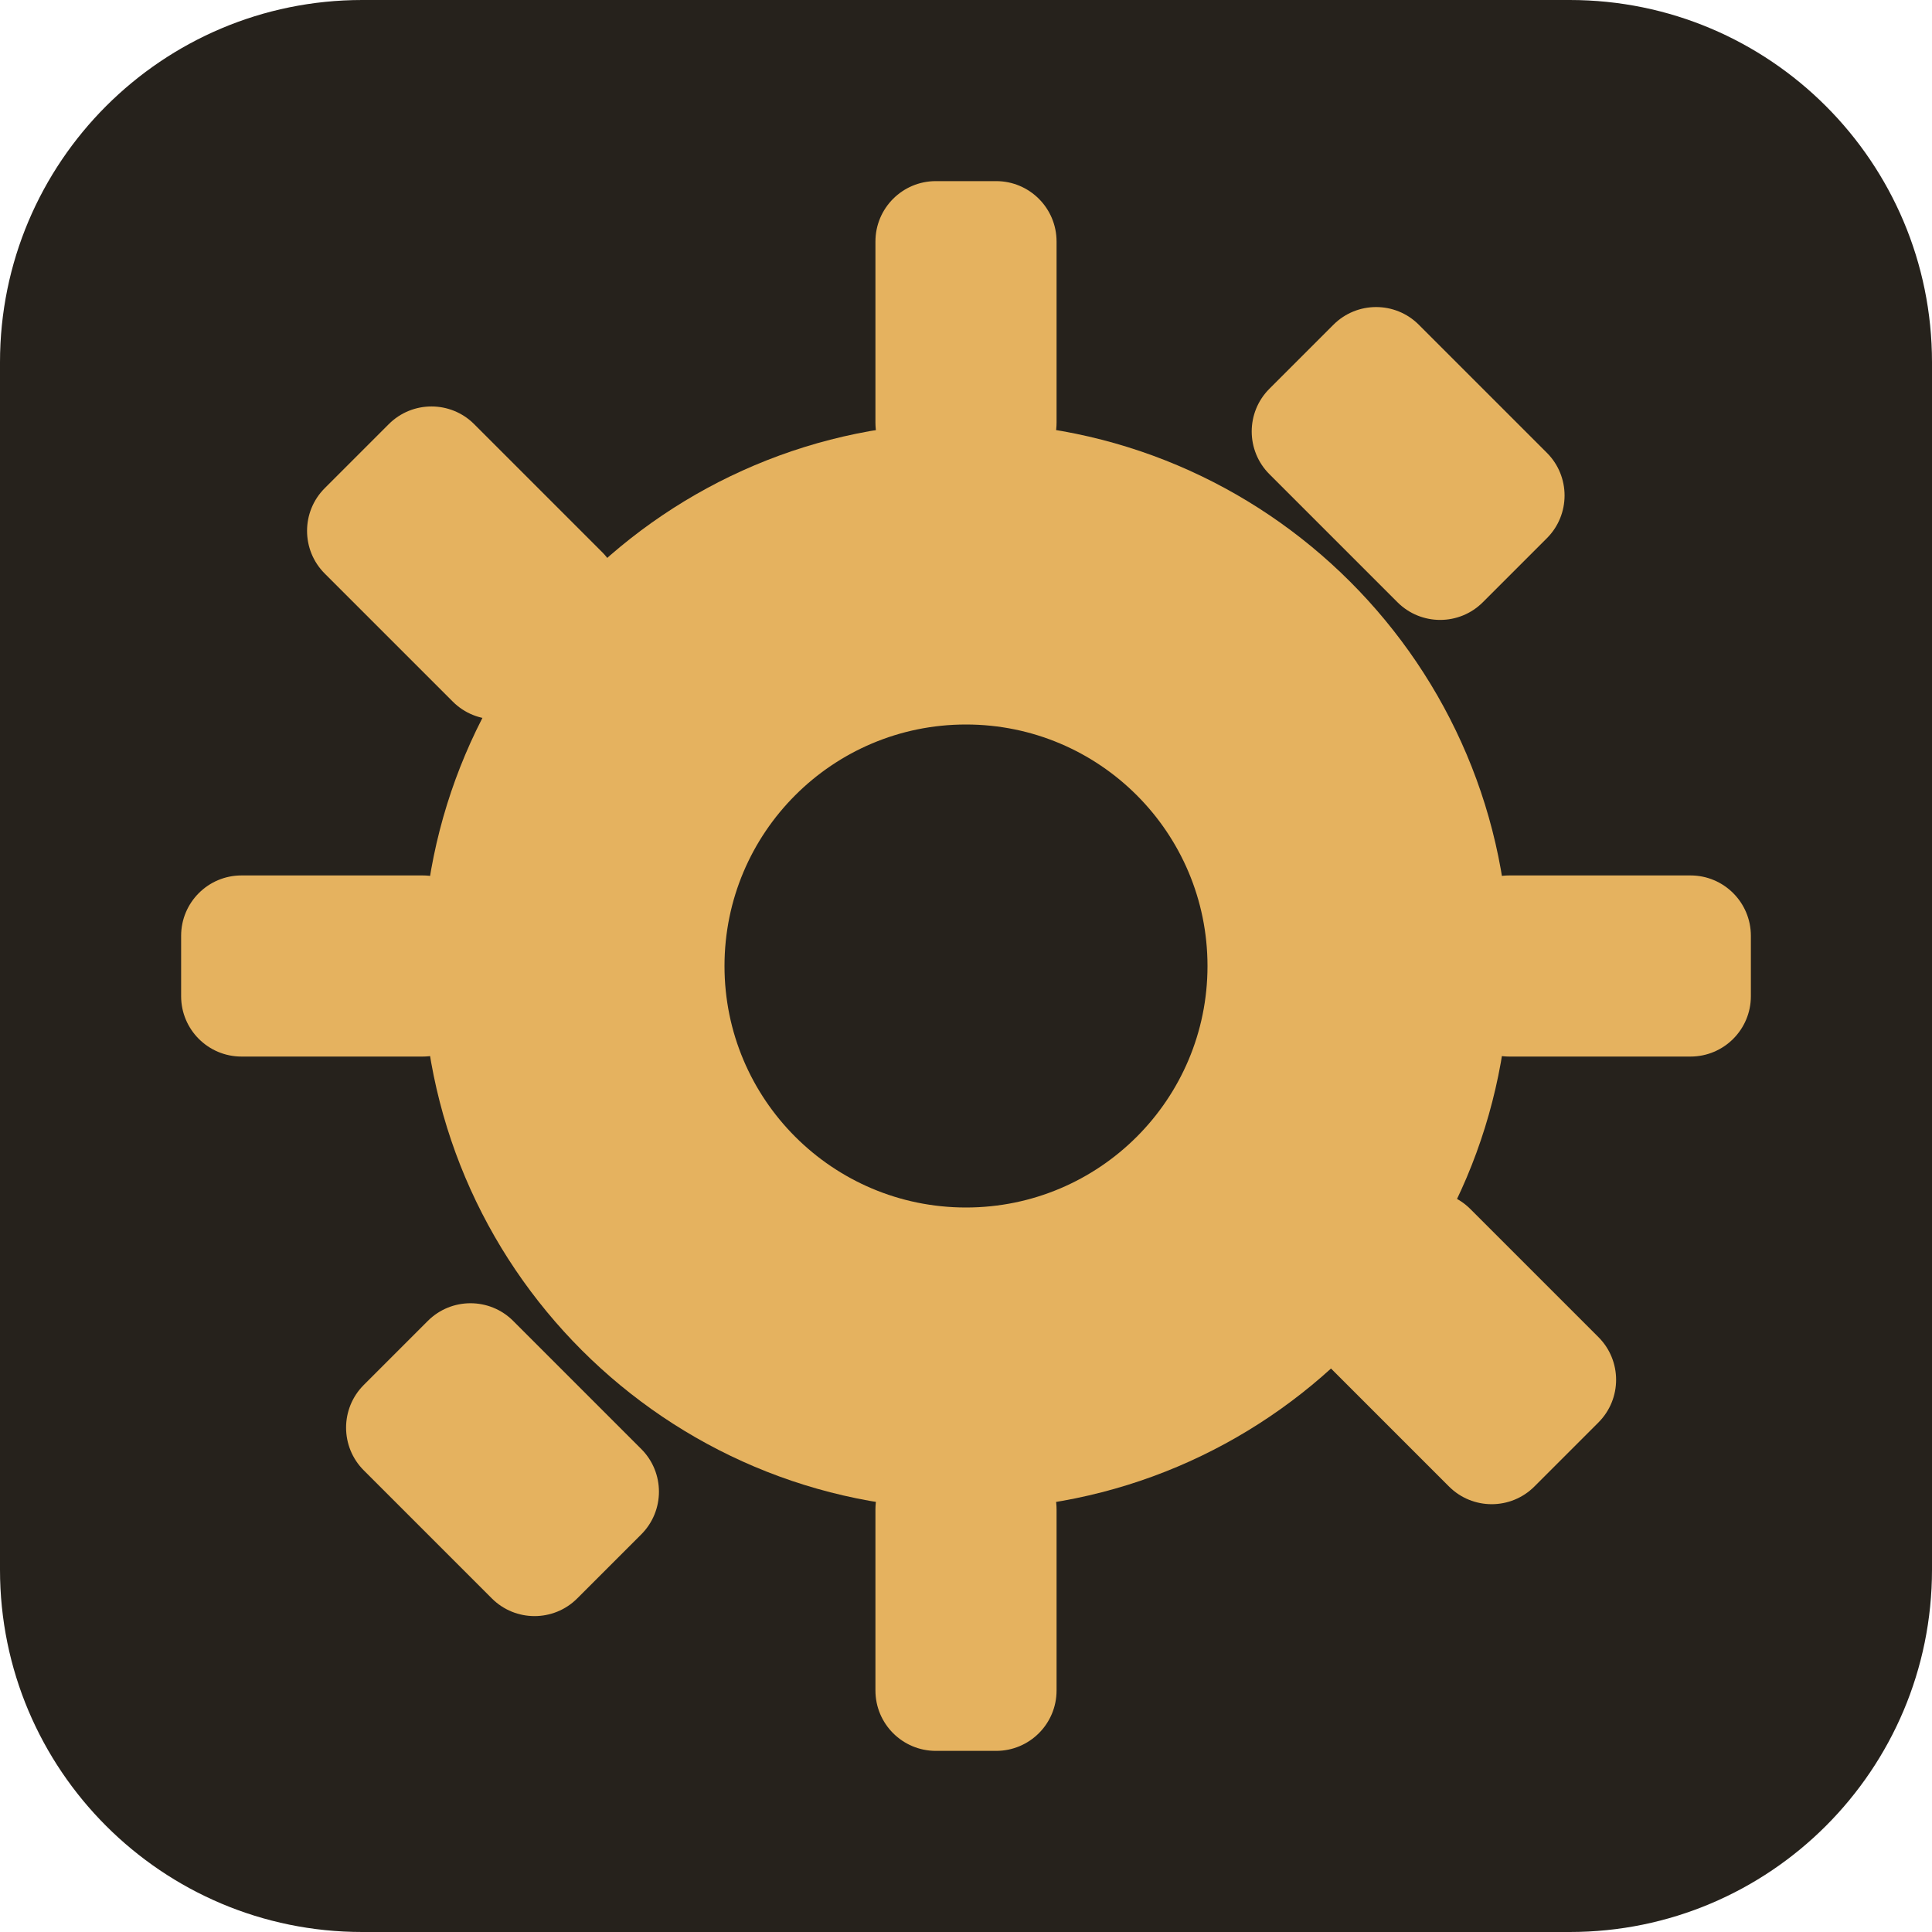
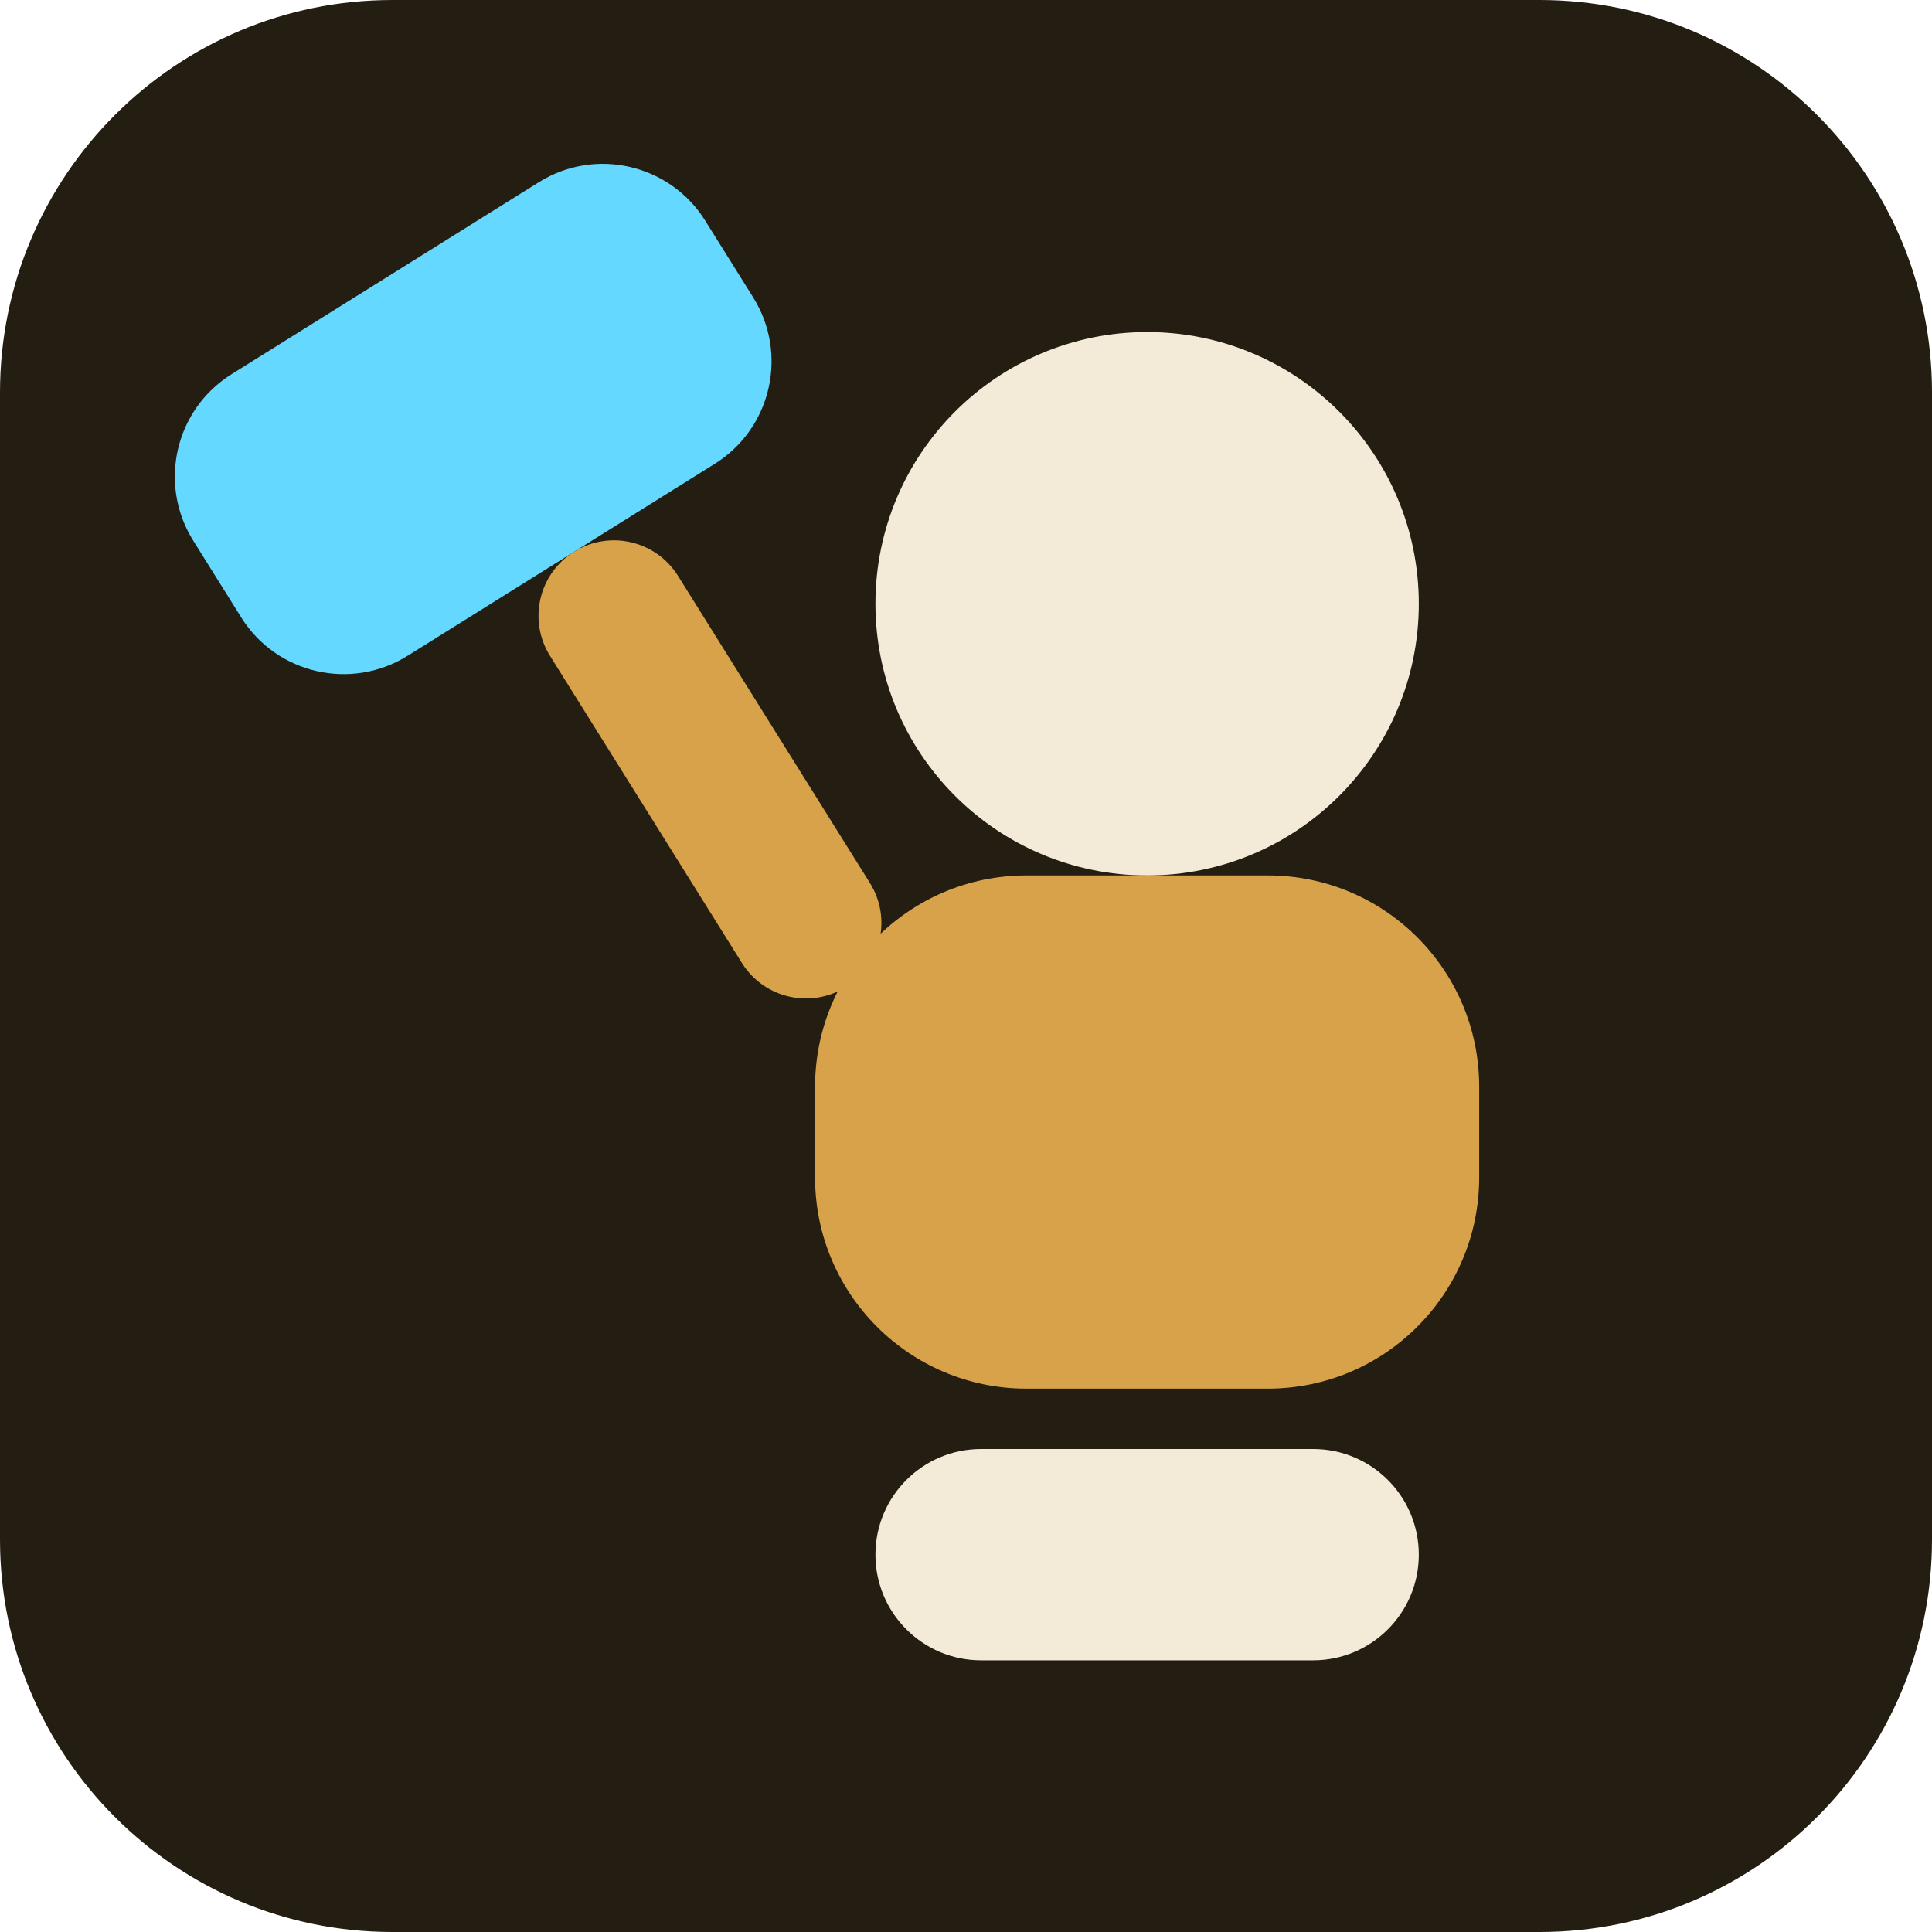
<svg xmlns="http://www.w3.org/2000/svg" viewBox="0 0 64 64">
-   <rect width="64" height="64" rx="12" fill="#26221c" />
-   <path d="M32 14a18 18 0 1 0 0 36 18 18 0 0 0 0-36zm0 10a8 8 0 1 1 0 16 8 8 0 0 1 0-16z" fill="#e5b25f" />
-   <g fill="#e5b25f">
-     <rect x="29" y="6" width="6" height="10" rx="2" />
-     <rect x="29" y="48" width="6" height="10" rx="2" />
-     <rect x="6" y="29" width="10" height="6" ry="2" />
-     <rect x="48" y="29" width="10" height="6" ry="2" />
-     <rect x="12" y="14" width="7" height="10" rx="2" transform="rotate(-45 15 19)" />
-     <rect x="45" y="40" width="7" height="10" rx="2" transform="rotate(-45 48 45)" />
-     <rect x="42" y="12" width="10" height="7" rx="2" transform="rotate(45 47 15)" />
-     <rect x="12" y="45" width="10" height="7" rx="2" transform="rotate(45 17 48)" />
+   <rect width="64" height="64" rx="13" fill="#241d12" />
+   <g transform="rotate(-32 17 16)">
+     <rect x="7" y="8" width="20" height="11" rx="4" fill="#64d8ff" />
+     <rect x="15" y="19" width="5" height="17" rx="2.5" fill="#d8a24a" />
  </g>
+   <circle cx="38" cy="20" r="9" fill="#f4ead8" />
+   <rect x="27" y="29" width="22" height="17" rx="7" fill="#d8a24a" />
+   <rect x="29" y="48" width="18" height="7" rx="3.5" fill="#f4ead8" />
</svg>
